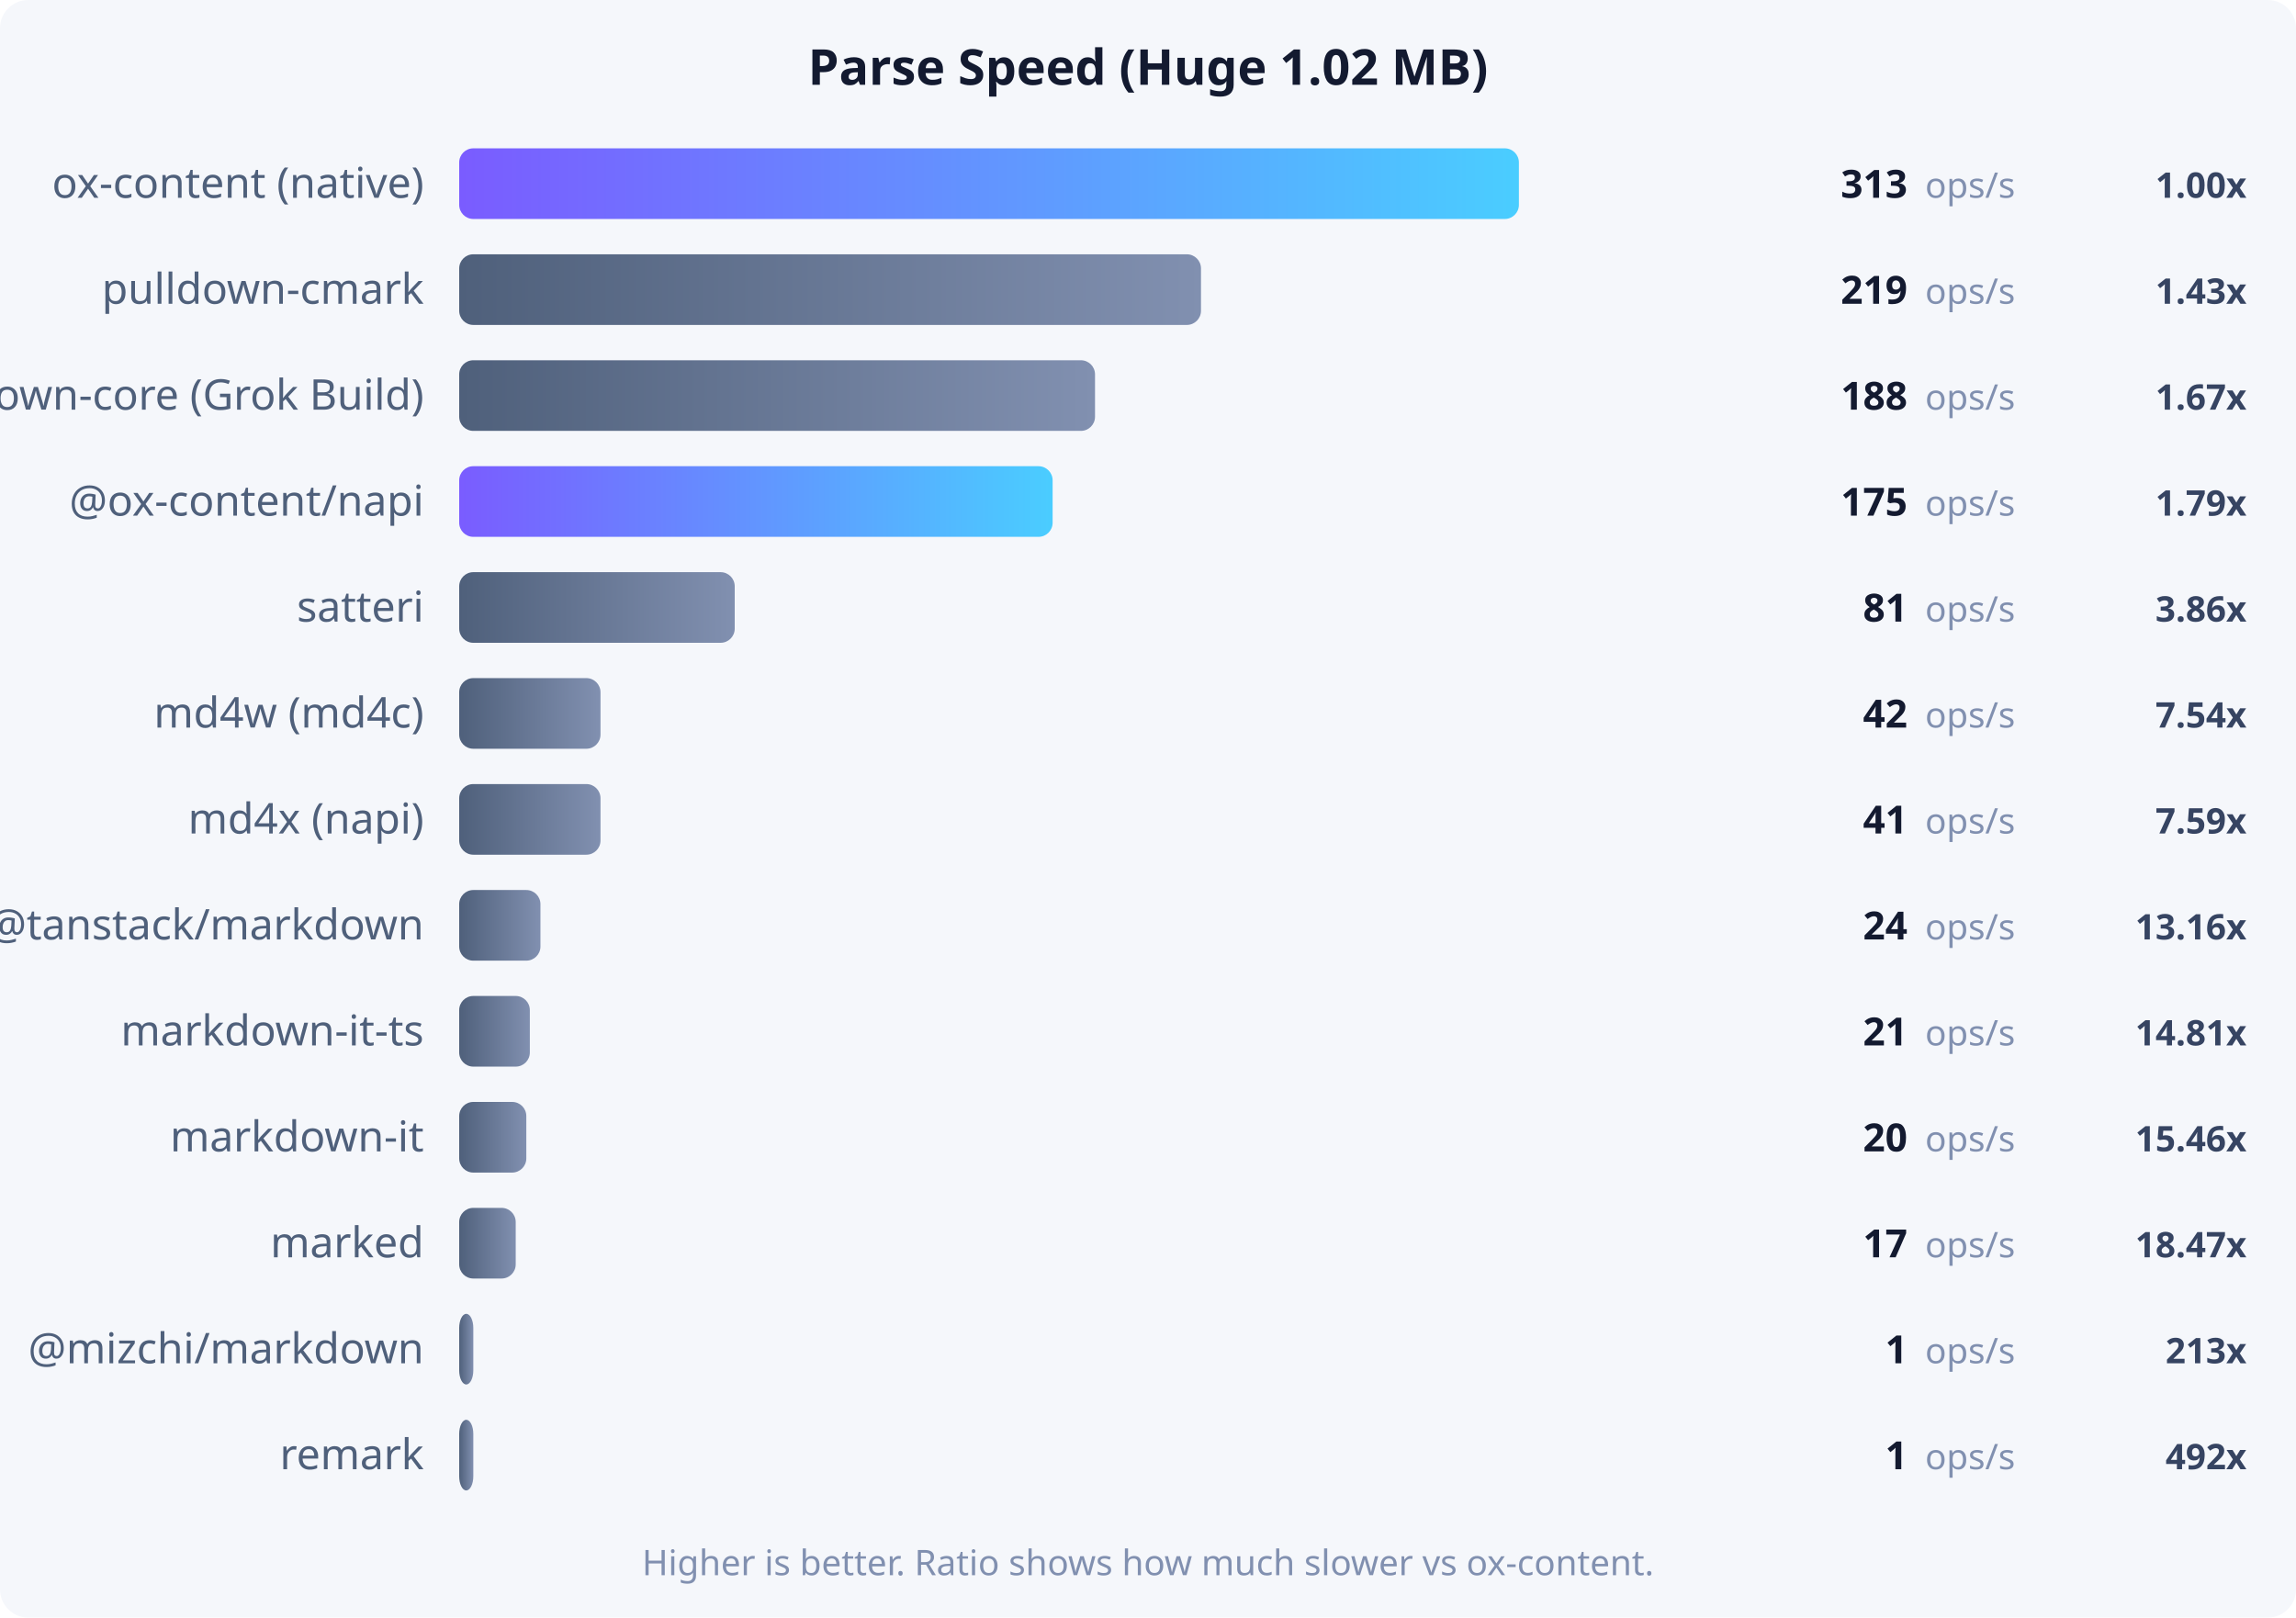
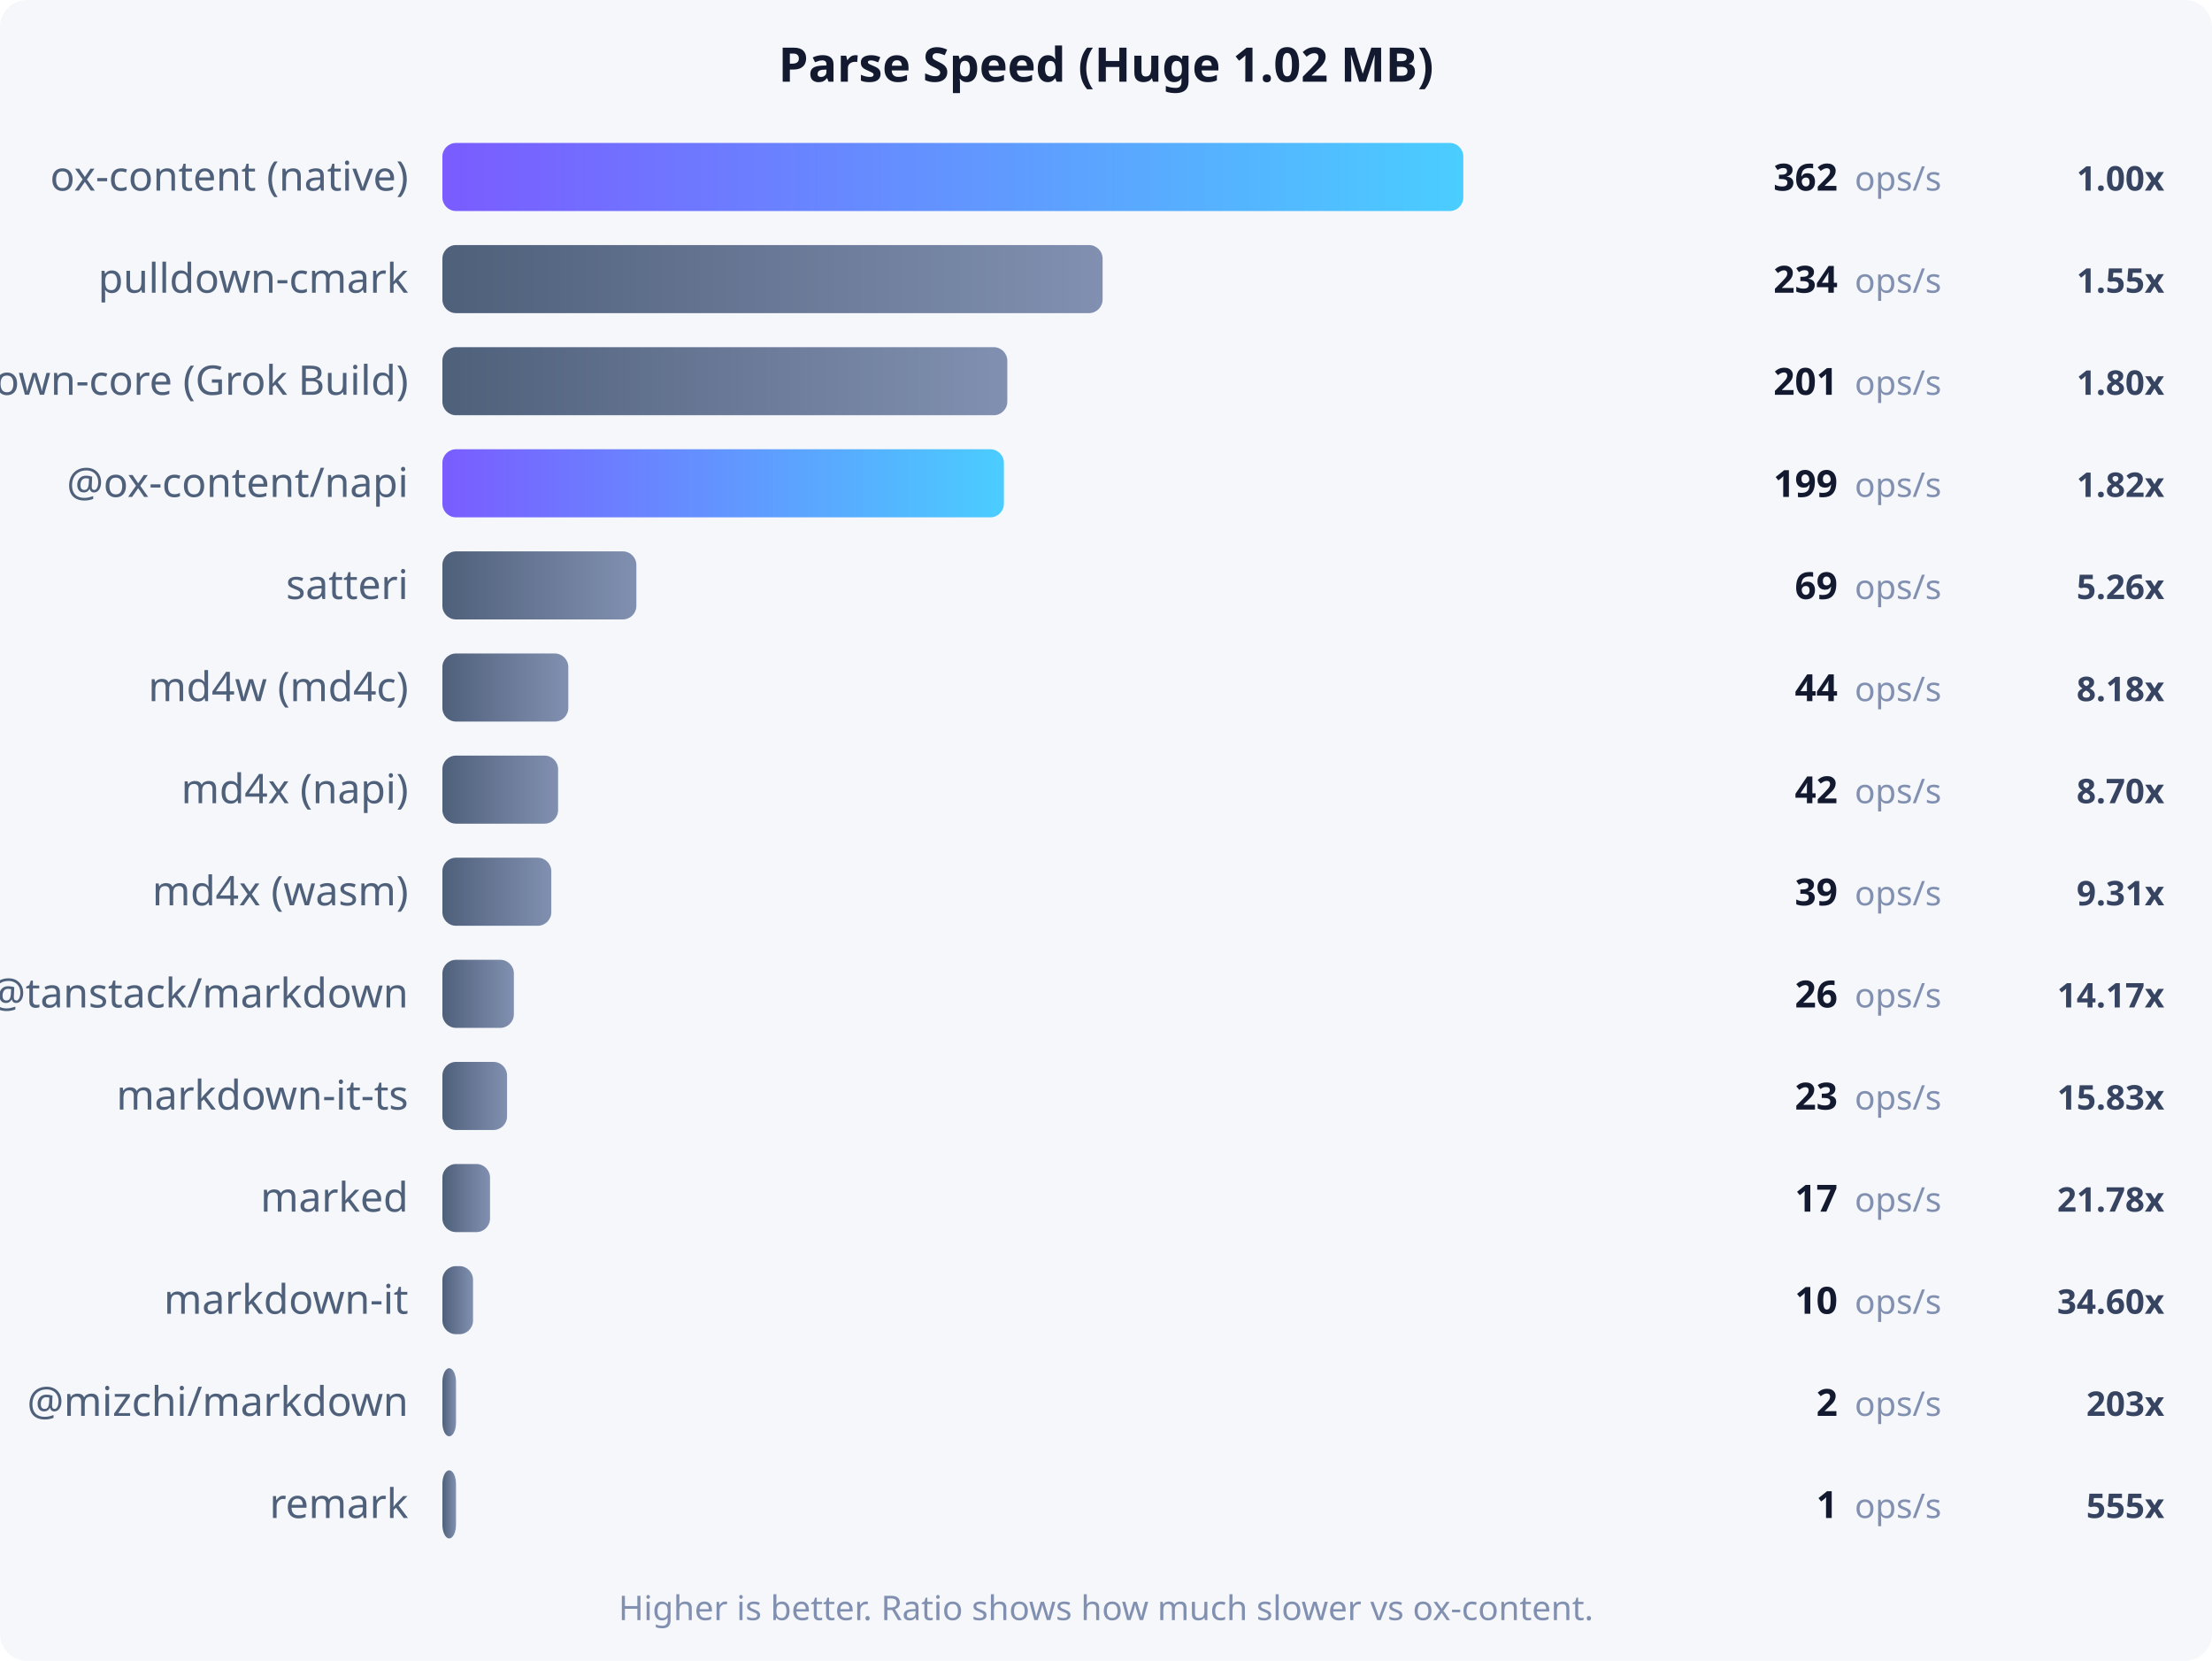
- <svg xmlns="http://www.w3.org/2000/svg" viewBox="0 0 650 458">
+ <svg xmlns="http://www.w3.org/2000/svg" viewBox="0 0 650 488">
  <defs>
    <linearGradient id="oxGrad" x1="0%" y1="0%" x2="100%" y2="0%">
      <stop offset="0%" style="stop-color:#7a5cff" />
      <stop offset="100%" style="stop-color:#4acdff" />
    </linearGradient>
    <linearGradient id="grayGrad" x1="0%" y1="0%" x2="100%" y2="0%">
      <stop offset="0%" style="stop-color:#4f607b" />
      <stop offset="100%" style="stop-color:#8190b0" />
    </linearGradient>
  </defs>
  <style>
    .title { font: bold 14px IBM Plex Sans, system-ui, sans-serif; fill: #131a30; }
    .label { font: 12px IBM Plex Sans, system-ui, sans-serif; fill: #4f607b; }
    .value { font: bold 11px IBM Plex Sans, system-ui, sans-serif; fill: #131a30; }
    .unit { font: 10px IBM Plex Sans, system-ui, sans-serif; fill: #8190b0; }
    .ratio { font: bold 10px IBM Plex Sans, system-ui, sans-serif; fill: #364462; }
  </style>
-   <rect width="650" height="458" fill="#f5f7fb" rx="8" />
+   <rect width="650" height="488" fill="#f5f7fb" rx="8" />
  <text x="325" y="24" text-anchor="middle" class="title">Parse Speed (Huge 1.02 MB)</text>
  <text x="120" y="56" text-anchor="end" class="label">ox-content (native)</text>
  <rect x="130" y="42" width="300" height="20" rx="4" fill="url(#oxGrad)" />
-   <text x="540" y="56" text-anchor="end" class="value">313</text>
+   <text x="540" y="56" text-anchor="end" class="value">362</text>
  <text x="545" y="56" class="unit">ops/s</text>
  <text x="636" y="56" text-anchor="end" class="ratio">1.00x</text>
  <text x="120" y="86" text-anchor="end" class="label">pulldown-cmark</text>
-   <rect x="130" y="72" width="210" height="20" rx="4" fill="url(#grayGrad)" />
-   <text x="540" y="86" text-anchor="end" class="value">219</text>
+   <rect x="130" y="72" width="194" height="20" rx="4" fill="url(#grayGrad)" />
+   <text x="540" y="86" text-anchor="end" class="value">234</text>
  <text x="545" y="86" class="unit">ops/s</text>
-   <text x="636" y="86" text-anchor="end" class="ratio">1.43x</text>
+   <text x="636" y="86" text-anchor="end" class="ratio">1.55x</text>
  <text x="120" y="116" text-anchor="end" class="label">xai-grok-markdown-core (Grok Build)</text>
-   <rect x="130" y="102" width="180" height="20" rx="4" fill="url(#grayGrad)" />
-   <text x="540" y="116" text-anchor="end" class="value">188</text>
+   <rect x="130" y="102" width="166" height="20" rx="4" fill="url(#grayGrad)" />
+   <text x="540" y="116" text-anchor="end" class="value">201</text>
  <text x="545" y="116" class="unit">ops/s</text>
-   <text x="636" y="116" text-anchor="end" class="ratio">1.67x</text>
+   <text x="636" y="116" text-anchor="end" class="ratio">1.80x</text>
  <text x="120" y="146" text-anchor="end" class="label">@ox-content/napi</text>
-   <rect x="130" y="132" width="168" height="20" rx="4" fill="url(#oxGrad)" />
-   <text x="540" y="146" text-anchor="end" class="value">175</text>
+   <rect x="130" y="132" width="165" height="20" rx="4" fill="url(#oxGrad)" />
+   <text x="540" y="146" text-anchor="end" class="value">199</text>
  <text x="545" y="146" class="unit">ops/s</text>
-   <text x="636" y="146" text-anchor="end" class="ratio">1.79x</text>
+   <text x="636" y="146" text-anchor="end" class="ratio">1.82x</text>
  <text x="120" y="176" text-anchor="end" class="label">satteri</text>
-   <rect x="130" y="162" width="78" height="20" rx="4" fill="url(#grayGrad)" />
-   <text x="540" y="176" text-anchor="end" class="value">81</text>
+   <rect x="130" y="162" width="57" height="20" rx="4" fill="url(#grayGrad)" />
+   <text x="540" y="176" text-anchor="end" class="value">69</text>
  <text x="545" y="176" class="unit">ops/s</text>
-   <text x="636" y="176" text-anchor="end" class="ratio">3.86x</text>
+   <text x="636" y="176" text-anchor="end" class="ratio">5.26x</text>
  <text x="120" y="206" text-anchor="end" class="label">md4w (md4c)</text>
-   <rect x="130" y="192" width="40" height="20" rx="4" fill="url(#grayGrad)" />
-   <text x="540" y="206" text-anchor="end" class="value">42</text>
+   <rect x="130" y="192" width="37" height="20" rx="4" fill="url(#grayGrad)" />
+   <text x="540" y="206" text-anchor="end" class="value">44</text>
  <text x="545" y="206" class="unit">ops/s</text>
-   <text x="636" y="206" text-anchor="end" class="ratio">7.54x</text>
+   <text x="636" y="206" text-anchor="end" class="ratio">8.18x</text>
  <text x="120" y="236" text-anchor="end" class="label">md4x (napi)</text>
-   <rect x="130" y="222" width="40" height="20" rx="4" fill="url(#grayGrad)" />
-   <text x="540" y="236" text-anchor="end" class="value">41</text>
+   <rect x="130" y="222" width="34" height="20" rx="4" fill="url(#grayGrad)" />
+   <text x="540" y="236" text-anchor="end" class="value">42</text>
  <text x="545" y="236" class="unit">ops/s</text>
-   <text x="636" y="236" text-anchor="end" class="ratio">7.59x</text>
-   <text x="120" y="266" text-anchor="end" class="label">@tanstack/markdown</text>
-   <rect x="130" y="252" width="23" height="20" rx="4" fill="url(#grayGrad)" />
-   <text x="540" y="266" text-anchor="end" class="value">24</text>
+   <text x="636" y="236" text-anchor="end" class="ratio">8.70x</text>
+   <text x="120" y="266" text-anchor="end" class="label">md4x (wasm)</text>
+   <rect x="130" y="252" width="32" height="20" rx="4" fill="url(#grayGrad)" />
+   <text x="540" y="266" text-anchor="end" class="value">39</text>
  <text x="545" y="266" class="unit">ops/s</text>
-   <text x="636" y="266" text-anchor="end" class="ratio">13.16x</text>
-   <text x="120" y="296" text-anchor="end" class="label">markdown-it-ts</text>
-   <rect x="130" y="282" width="20" height="20" rx="4" fill="url(#grayGrad)" />
-   <text x="540" y="296" text-anchor="end" class="value">21</text>
+   <text x="636" y="266" text-anchor="end" class="ratio">9.31x</text>
+   <text x="120" y="296" text-anchor="end" class="label">@tanstack/markdown</text>
+   <rect x="130" y="282" width="21" height="20" rx="4" fill="url(#grayGrad)" />
+   <text x="540" y="296" text-anchor="end" class="value">26</text>
  <text x="545" y="296" class="unit">ops/s</text>
-   <text x="636" y="296" text-anchor="end" class="ratio">14.81x</text>
-   <text x="120" y="326" text-anchor="end" class="label">markdown-it</text>
+   <text x="636" y="296" text-anchor="end" class="ratio">14.17x</text>
+   <text x="120" y="326" text-anchor="end" class="label">markdown-it-ts</text>
  <rect x="130" y="312" width="19" height="20" rx="4" fill="url(#grayGrad)" />
-   <text x="540" y="326" text-anchor="end" class="value">20</text>
+   <text x="540" y="326" text-anchor="end" class="value">23</text>
  <text x="545" y="326" class="unit">ops/s</text>
-   <text x="636" y="326" text-anchor="end" class="ratio">15.46x</text>
+   <text x="636" y="326" text-anchor="end" class="ratio">15.83x</text>
  <text x="120" y="356" text-anchor="end" class="label">marked</text>
-   <rect x="130" y="342" width="16" height="20" rx="4" fill="url(#grayGrad)" />
+   <rect x="130" y="342" width="14" height="20" rx="4" fill="url(#grayGrad)" />
  <text x="540" y="356" text-anchor="end" class="value">17</text>
  <text x="545" y="356" class="unit">ops/s</text>
-   <text x="636" y="356" text-anchor="end" class="ratio">18.47x</text>
-   <text x="120" y="386" text-anchor="end" class="label">@mizchi/markdown</text>
-   <rect x="130" y="372" width="4" height="20" rx="4" fill="url(#grayGrad)" />
-   <text x="540" y="386" text-anchor="end" class="value">1</text>
+   <text x="636" y="356" text-anchor="end" class="ratio">21.78x</text>
+   <text x="120" y="386" text-anchor="end" class="label">markdown-it</text>
+   <rect x="130" y="372" width="9" height="20" rx="4" fill="url(#grayGrad)" />
+   <text x="540" y="386" text-anchor="end" class="value">10</text>
  <text x="545" y="386" class="unit">ops/s</text>
-   <text x="636" y="386" text-anchor="end" class="ratio">213x</text>
-   <text x="120" y="416" text-anchor="end" class="label">remark</text>
+   <text x="636" y="386" text-anchor="end" class="ratio">34.60x</text>
+   <text x="120" y="416" text-anchor="end" class="label">@mizchi/markdown</text>
  <rect x="130" y="402" width="4" height="20" rx="4" fill="url(#grayGrad)" />
-   <text x="540" y="416" text-anchor="end" class="value">1</text>
+   <text x="540" y="416" text-anchor="end" class="value">2</text>
  <text x="545" y="416" class="unit">ops/s</text>
-   <text x="636" y="416" text-anchor="end" class="ratio">492x</text>
-   <text x="325" y="446" text-anchor="middle" class="unit">Higher is better. Ratio shows how much slower vs ox-content.</text>
+   <text x="636" y="416" text-anchor="end" class="ratio">203x</text>
+   <text x="120" y="446" text-anchor="end" class="label">remark</text>
+   <rect x="130" y="432" width="4" height="20" rx="4" fill="url(#grayGrad)" />
+   <text x="540" y="446" text-anchor="end" class="value">1</text>
+   <text x="545" y="446" class="unit">ops/s</text>
+   <text x="636" y="446" text-anchor="end" class="ratio">555x</text>
+   <text x="325" y="476" text-anchor="middle" class="unit">Higher is better. Ratio shows how much slower vs ox-content.</text>
</svg>
